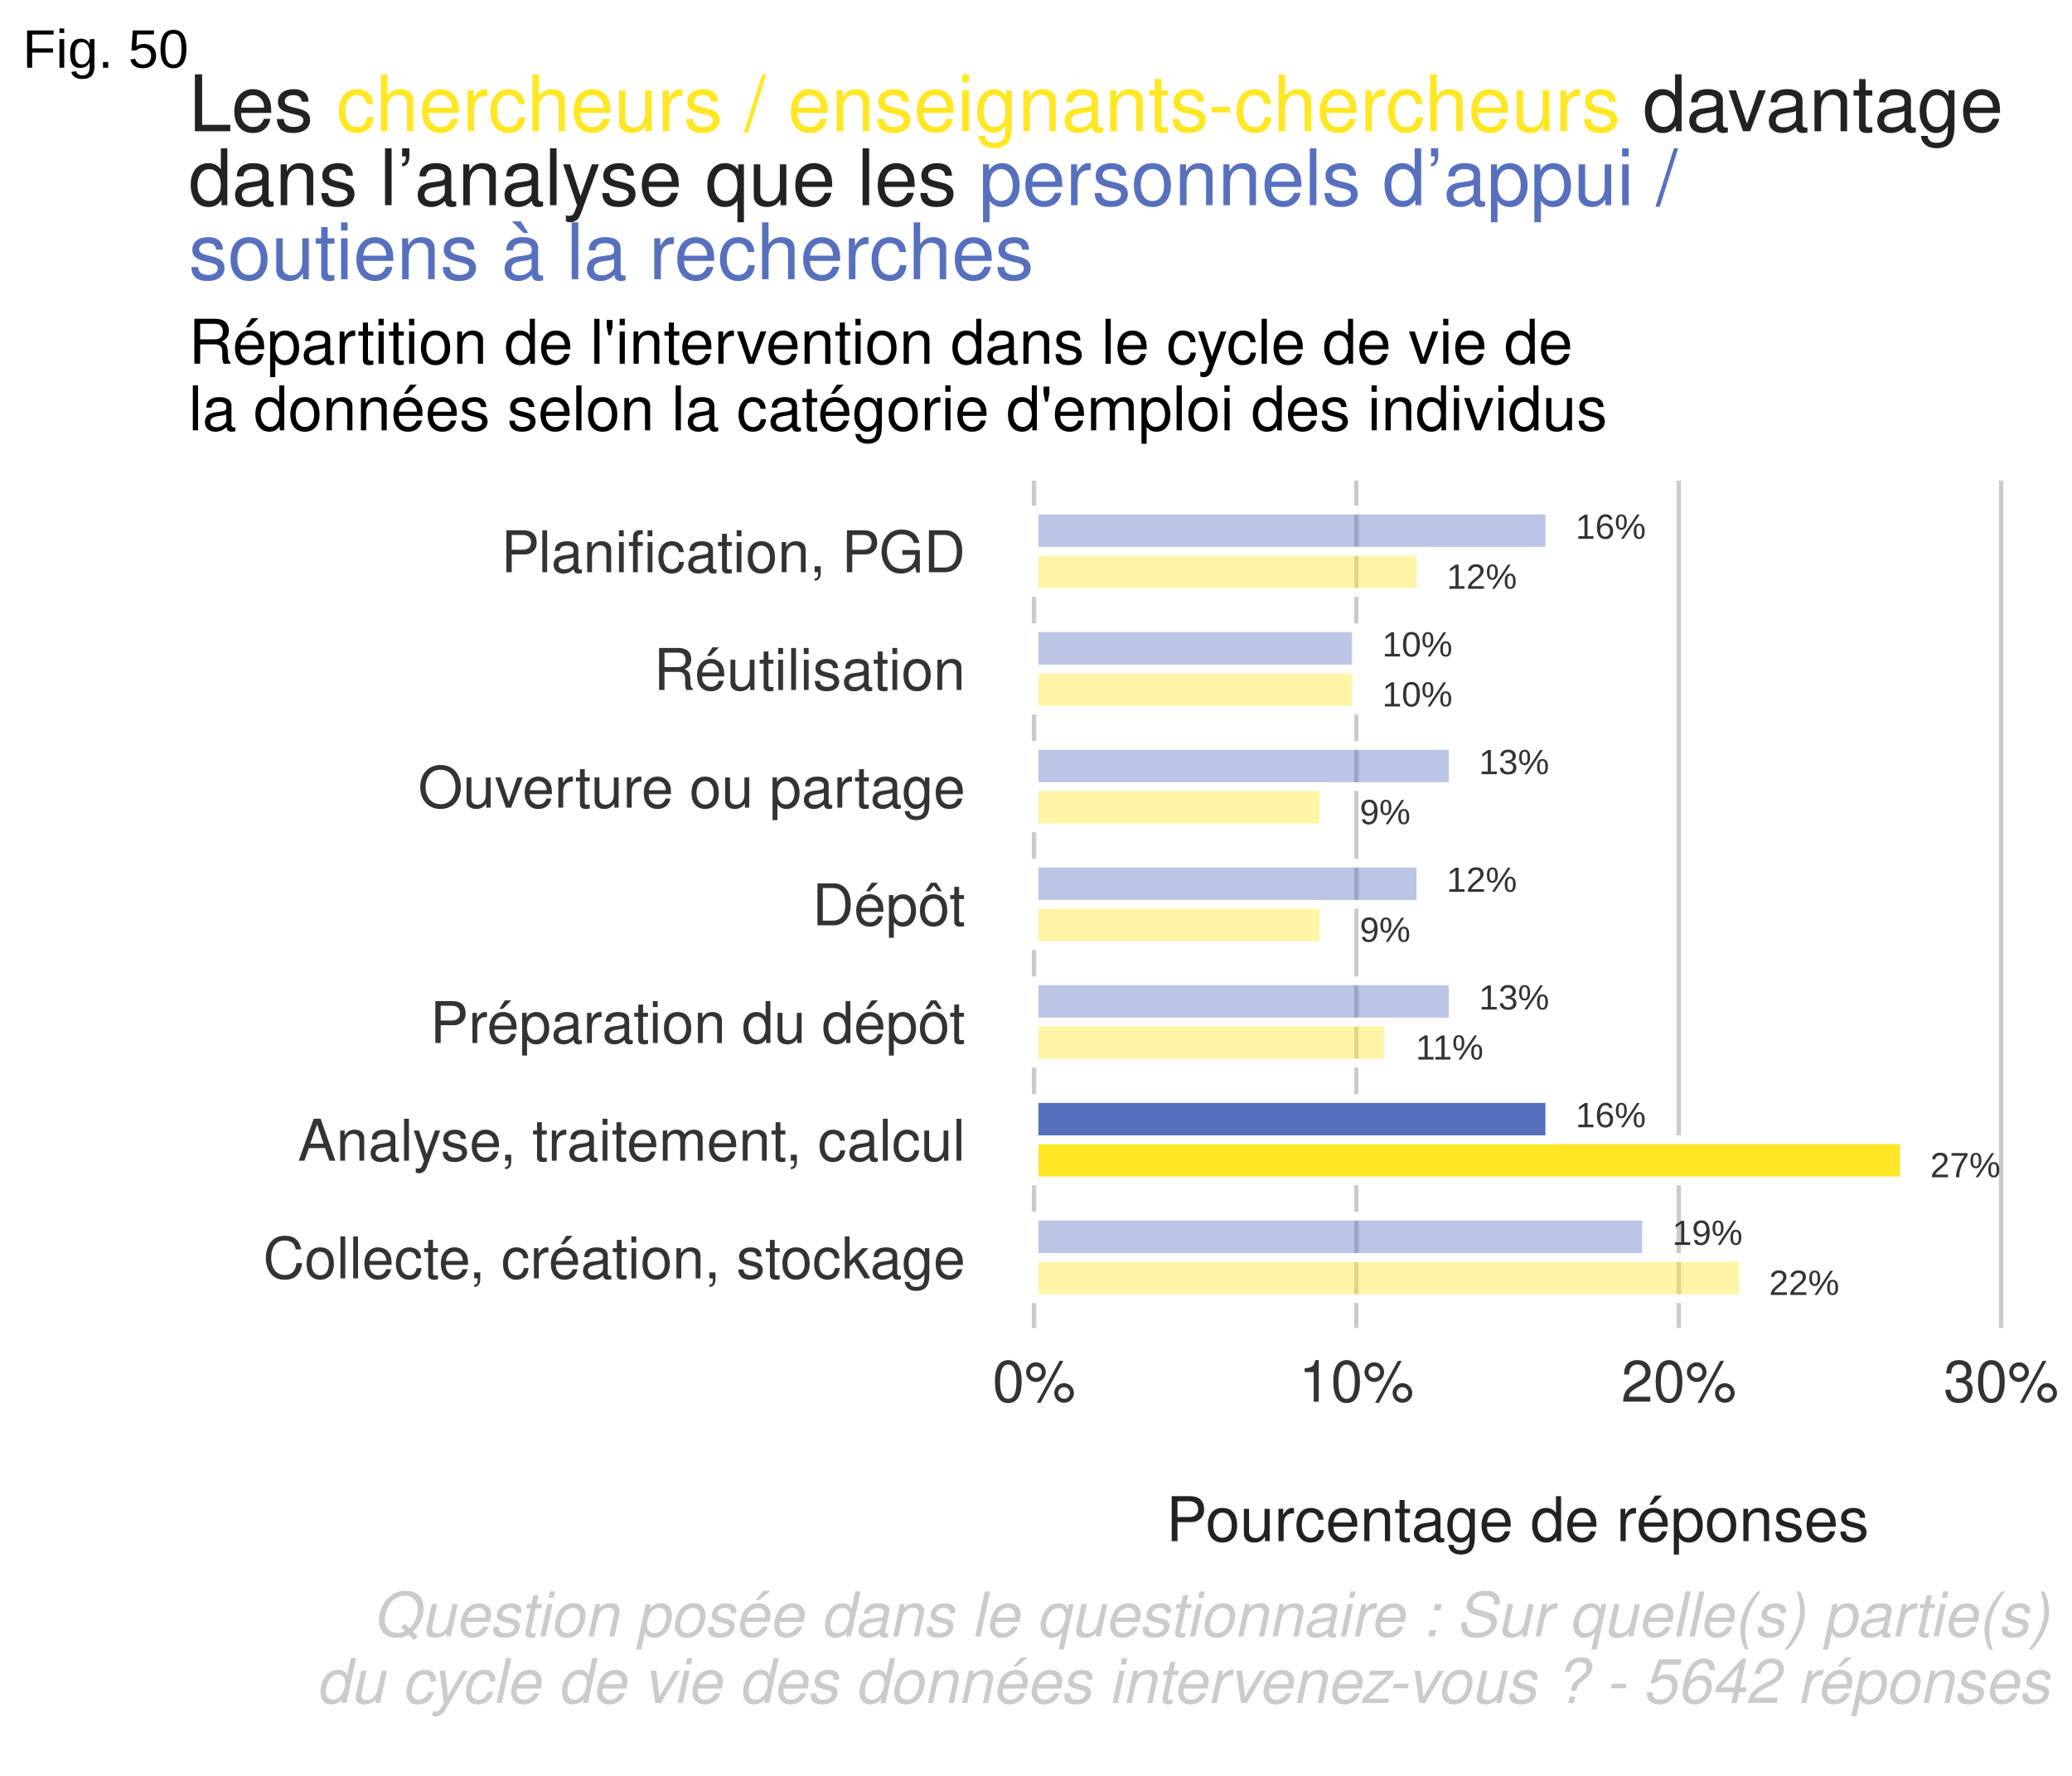
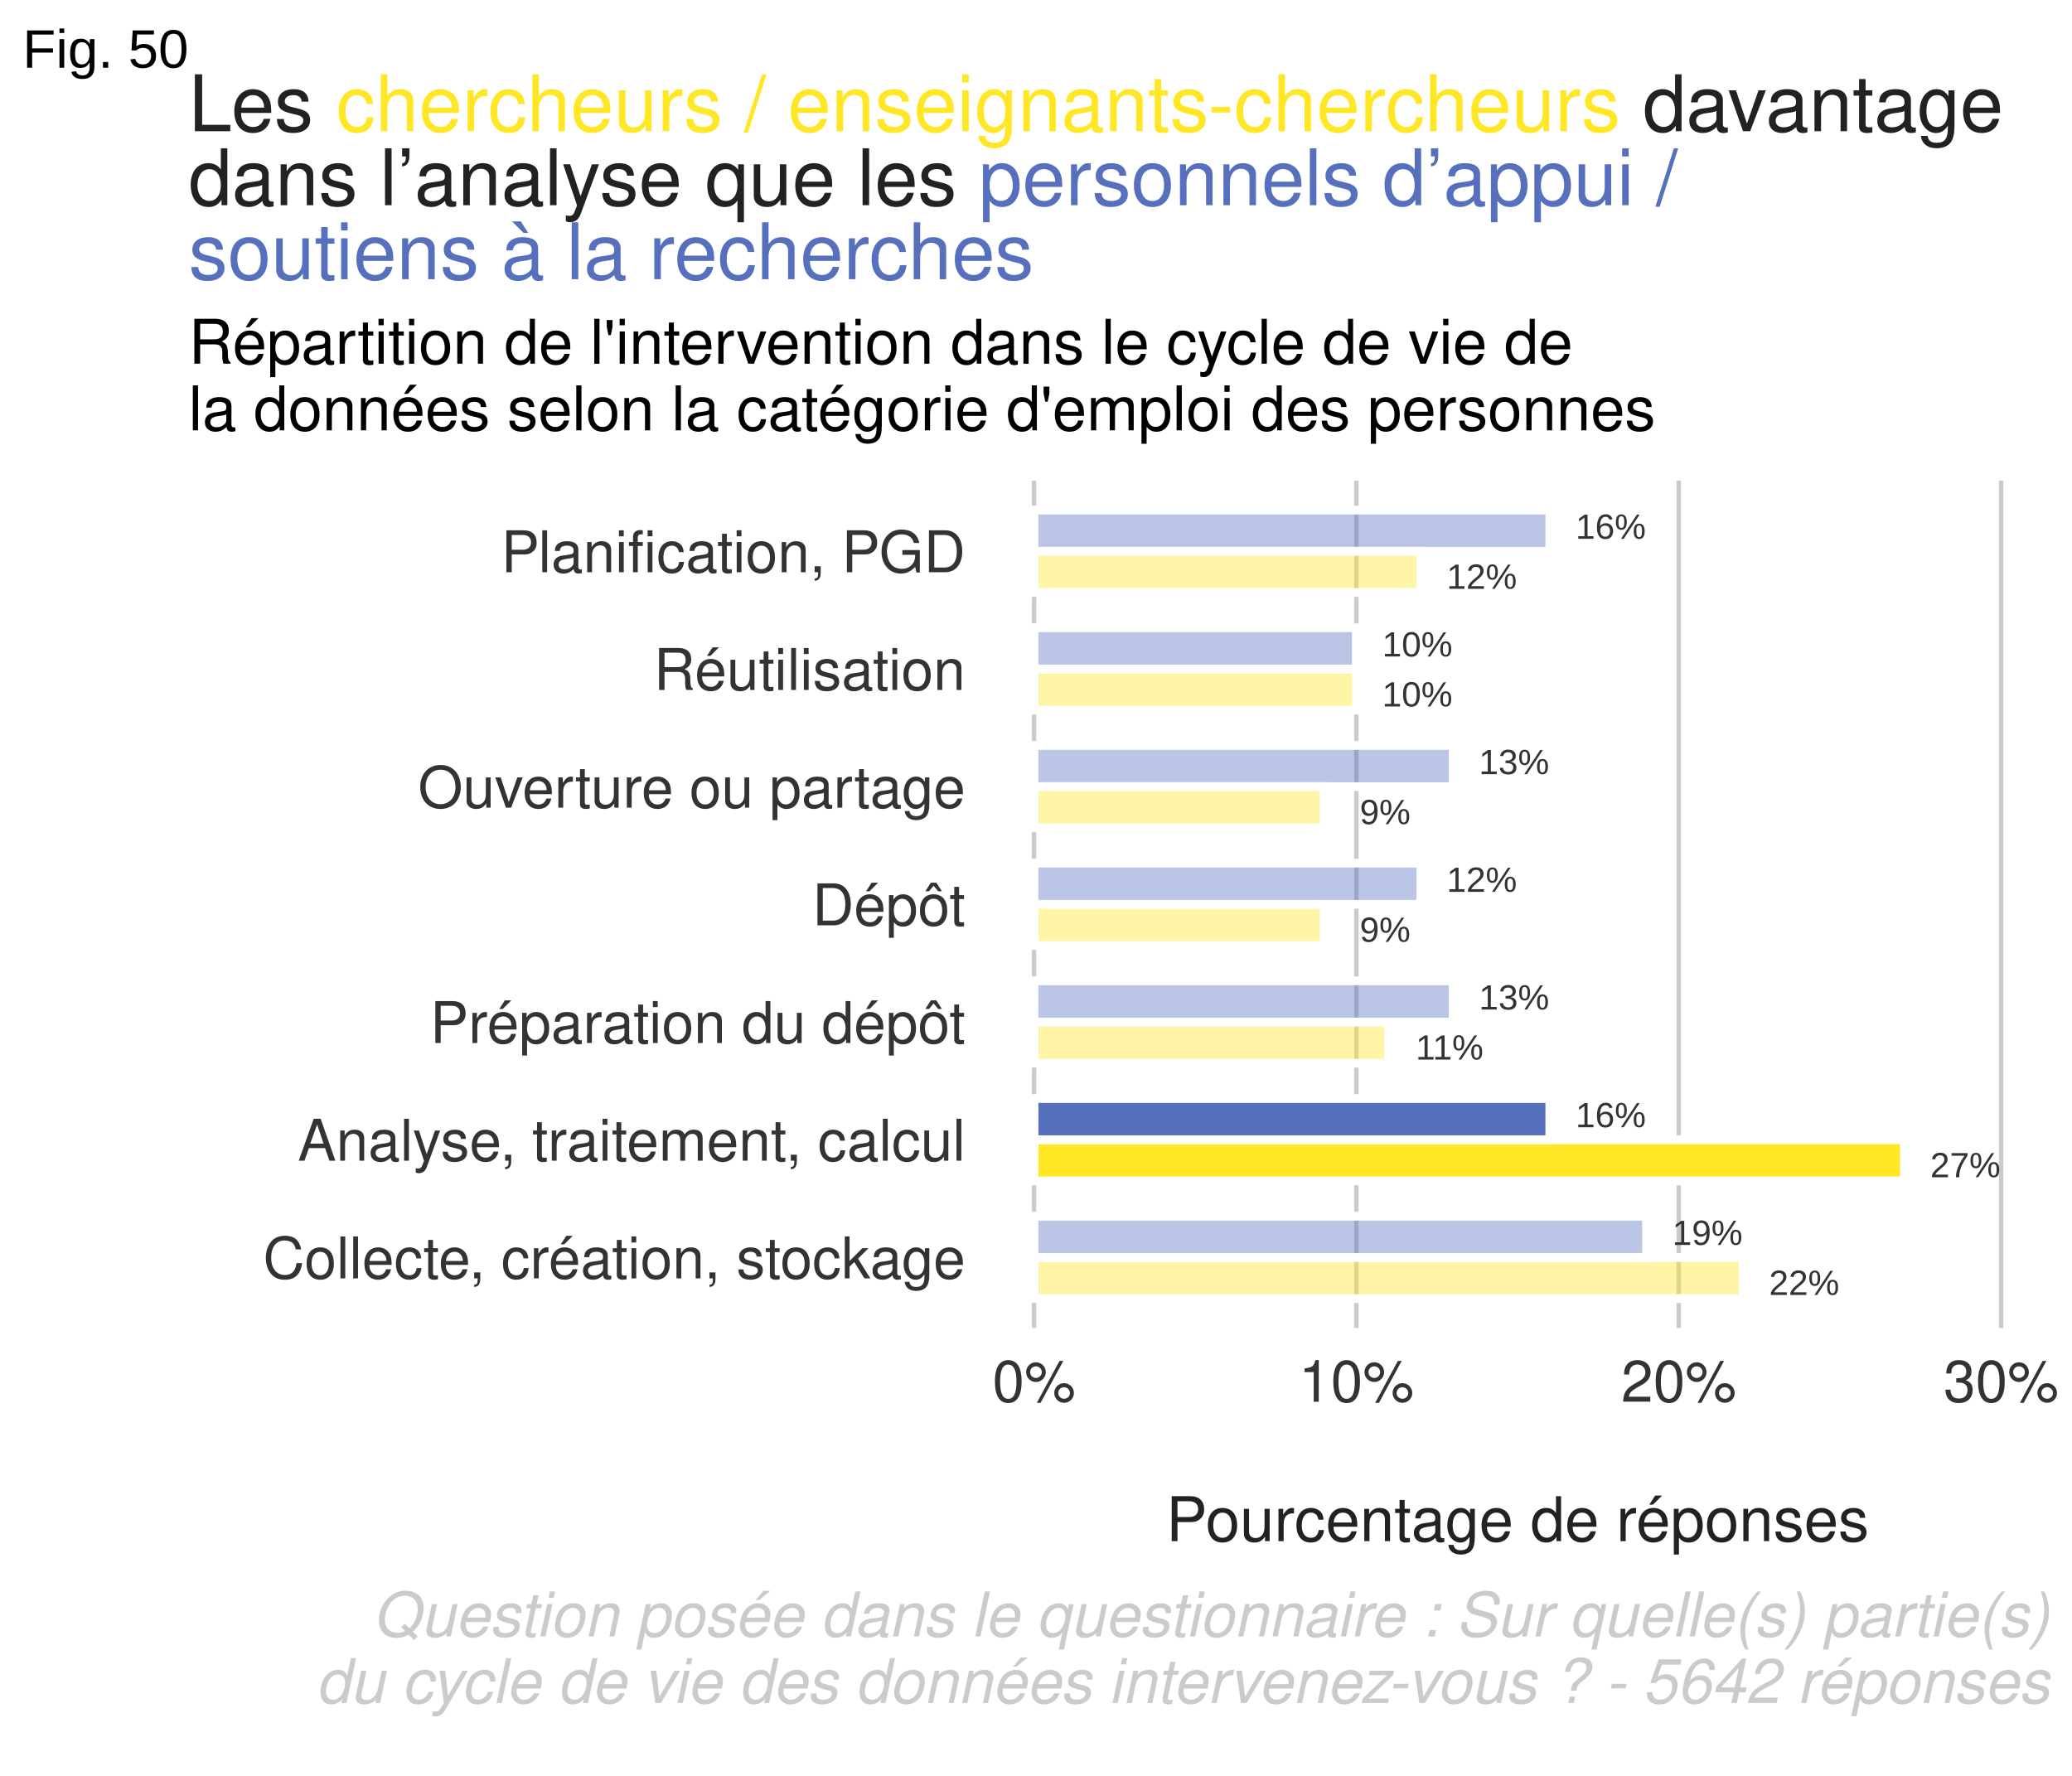
<svg xmlns="http://www.w3.org/2000/svg" class="svglite" width="504.00pt" height="432.00pt" viewBox="0 0 504.00 432.00">
  <defs>
    <style type="text/css">
    .svglite line, .svglite polyline, .svglite polygon, .svglite path, .svglite rect, .svglite circle {
      fill: none;
      stroke: #000000;
      stroke-linecap: round;
      stroke-linejoin: round;
      stroke-miterlimit: 10.00;
    }
    .svglite text {
      white-space: pre;
    }
  </style>
  </defs>
  <rect width="100%" height="100%" style="stroke: none; fill: #FFFFFF;" />
  <defs>
    <clipPath id="cpMC4wMHw1MDQuMDB8MC4wMHw0MzIuMDA=">
      <rect x="0.00" y="0.00" width="504.00" height="432.00" />
    </clipPath>
  </defs>
  <g clip-path="url(#cpMC4wMHw1MDQuMDB8MC4wMHw0MzIuMDA=)">
    <rect x="0.00" y="-0" width="504.00" height="432.00" style="stroke-width: 1.07; stroke: #FFFFFF; fill: #FFFFFF;" />
  </g>
  <defs>
    <clipPath id="cpMjM5Ljc2fDQ5OC41MnwxMTYuOTJ8MzIzLjA1">
      <rect x="239.76" y="116.92" width="258.76" height="206.13" />
    </clipPath>
  </defs>
  <g clip-path="url(#cpMjM5Ljc2fDQ5OC41MnwxMTYuOTJ8MzIzLjA1)">
    <polyline points="251.52,323.05 251.52,116.92 " style="stroke-width: 1.07; stroke: #CBCBCB; stroke-linecap: butt;" />
    <polyline points="329.93,323.05 329.93,116.92 " style="stroke-width: 1.07; stroke: #CBCBCB; stroke-linecap: butt;" />
    <polyline points="408.35,323.05 408.35,116.92 " style="stroke-width: 1.07; stroke: #CBCBCB; stroke-linecap: butt;" />
    <polyline points="486.76,323.05 486.76,116.92 " style="stroke-width: 1.07; stroke: #CBCBCB; stroke-linecap: butt;" />
    <rect x="251.52" y="277.25" width="211.72" height="10.02" style="stroke-width: 2.13; stroke: #FFFFFF; stroke-linecap: butt; stroke-linejoin: miter; fill: #FFE725;" />
    <rect x="251.52" y="305.88" width="172.51" height="10.02" style="stroke-width: 2.13; stroke: #FFFFFF; stroke-linecap: butt; stroke-linejoin: miter; fill: #FFE725; fill-opacity: 0.40;" />
    <rect x="251.52" y="295.86" width="148.99" height="10.02" style="stroke-width: 2.13; stroke: #FFFFFF; stroke-linecap: butt; stroke-linejoin: miter; fill: #5770BE; fill-opacity: 0.40;" />
    <rect x="251.52" y="124.08" width="125.46" height="10.02" style="stroke-width: 2.13; stroke: #FFFFFF; stroke-linecap: butt; stroke-linejoin: miter; fill: #5770BE; fill-opacity: 0.40;" />
    <rect x="251.52" y="267.23" width="125.46" height="10.02" style="stroke-width: 2.13; stroke: #FFFFFF; stroke-linecap: butt; stroke-linejoin: miter; fill: #5770BE;" />
    <rect x="251.52" y="238.60" width="101.94" height="10.02" style="stroke-width: 2.13; stroke: #FFFFFF; stroke-linecap: butt; stroke-linejoin: miter; fill: #5770BE; fill-opacity: 0.40;" />
    <rect x="251.52" y="181.34" width="101.94" height="10.02" style="stroke-width: 2.13; stroke: #FFFFFF; stroke-linecap: butt; stroke-linejoin: miter; fill: #5770BE; fill-opacity: 0.40;" />
    <rect x="251.52" y="134.10" width="94.10" height="10.02" style="stroke-width: 2.13; stroke: #FFFFFF; stroke-linecap: butt; stroke-linejoin: miter; fill: #FFE725; fill-opacity: 0.40;" />
    <rect x="251.52" y="209.97" width="94.10" height="10.02" style="stroke-width: 2.13; stroke: #FFFFFF; stroke-linecap: butt; stroke-linejoin: miter; fill: #5770BE; fill-opacity: 0.40;" />
    <rect x="251.52" y="248.62" width="86.25" height="10.02" style="stroke-width: 2.13; stroke: #FFFFFF; stroke-linecap: butt; stroke-linejoin: miter; fill: #FFE725; fill-opacity: 0.40;" />
    <rect x="251.52" y="162.73" width="78.41" height="10.02" style="stroke-width: 2.13; stroke: #FFFFFF; stroke-linecap: butt; stroke-linejoin: miter; fill: #FFE725; fill-opacity: 0.40;" />
    <rect x="251.52" y="152.71" width="78.41" height="10.02" style="stroke-width: 2.13; stroke: #FFFFFF; stroke-linecap: butt; stroke-linejoin: miter; fill: #5770BE; fill-opacity: 0.40;" />
    <rect x="251.52" y="219.99" width="70.57" height="10.02" style="stroke-width: 2.13; stroke: #FFFFFF; stroke-linecap: butt; stroke-linejoin: miter; fill: #FFE725; fill-opacity: 0.40;" />
    <rect x="251.52" y="191.36" width="70.57" height="10.02" style="stroke-width: 2.13; stroke: #FFFFFF; stroke-linecap: butt; stroke-linejoin: miter; fill: #FFE725; fill-opacity: 0.40;" />
    <text x="478.05" y="286.38" text-anchor="middle" style="font-size: 8.54px;fill: #333333; font-family: &quot;Arial&quot;;" textLength="16.86px" lengthAdjust="spacingAndGlyphs">27%</text>
    <text x="438.85" y="315.01" text-anchor="middle" style="font-size: 8.54px;fill: #333333; font-family: &quot;Arial&quot;;" textLength="16.86px" lengthAdjust="spacingAndGlyphs">22%</text>
    <text x="415.32" y="302.84" text-anchor="middle" style="font-size: 8.54px;fill: #333333; font-family: &quot;Arial&quot;;" textLength="16.86px" lengthAdjust="spacingAndGlyphs">19%</text>
    <text x="391.80" y="131.07" text-anchor="middle" style="font-size: 8.54px;fill: #333333; font-family: &quot;Arial&quot;;" textLength="16.86px" lengthAdjust="spacingAndGlyphs">16%</text>
    <text x="391.80" y="274.21" text-anchor="middle" style="font-size: 8.54px;fill: #333333; font-family: &quot;Arial&quot;;" textLength="16.86px" lengthAdjust="spacingAndGlyphs">16%</text>
    <text x="368.28" y="245.58" text-anchor="middle" style="font-size: 8.54px;fill: #333333; font-family: &quot;Arial&quot;;" textLength="16.86px" lengthAdjust="spacingAndGlyphs">13%</text>
    <text x="368.28" y="188.32" text-anchor="middle" style="font-size: 8.54px;fill: #333333; font-family: &quot;Arial&quot;;" textLength="16.86px" lengthAdjust="spacingAndGlyphs">13%</text>
    <text x="360.43" y="143.23" text-anchor="middle" style="font-size: 8.54px;fill: #333333; font-family: &quot;Arial&quot;;" textLength="16.86px" lengthAdjust="spacingAndGlyphs">12%</text>
    <text x="360.43" y="216.95" text-anchor="middle" style="font-size: 8.54px;fill: #333333; font-family: &quot;Arial&quot;;" textLength="16.86px" lengthAdjust="spacingAndGlyphs">12%</text>
    <text x="352.59" y="257.75" text-anchor="middle" style="font-size: 8.54px;fill: #333333; font-family: &quot;Arial&quot;;" textLength="16.86px" lengthAdjust="spacingAndGlyphs">11%</text>
    <text x="344.75" y="171.86" text-anchor="middle" style="font-size: 8.54px;fill: #333333; font-family: &quot;Arial&quot;;" textLength="16.86px" lengthAdjust="spacingAndGlyphs">10%</text>
    <text x="344.75" y="159.70" text-anchor="middle" style="font-size: 8.54px;fill: #333333; font-family: &quot;Arial&quot;;" textLength="16.86px" lengthAdjust="spacingAndGlyphs">10%</text>
    <text x="336.91" y="229.12" text-anchor="middle" style="font-size: 8.54px;fill: #333333; font-family: &quot;Arial&quot;;" textLength="11.97px" lengthAdjust="spacingAndGlyphs">9%</text>
    <text x="336.91" y="200.49" text-anchor="middle" style="font-size: 8.54px;fill: #333333; font-family: &quot;Arial&quot;;" textLength="11.97px" lengthAdjust="spacingAndGlyphs">9%</text>
  </g>
  <g clip-path="url(#cpMC4wMHw1MDQuMDB8MC4wMHw0MzIuMDA=)">
    <text x="234.82" y="310.98" text-anchor="end" style="font-size: 14.00px;fill: #333333; font-family: &quot;Nimbus Sans&quot;;" textLength="171.98px" lengthAdjust="spacingAndGlyphs">Collecte, création, stockage</text>
    <text x="234.82" y="282.35" text-anchor="end" style="font-size: 14.00px;fill: #333333; font-family: &quot;Nimbus Sans&quot;;" textLength="163.42px" lengthAdjust="spacingAndGlyphs">Analyse, traitement, calcul</text>
    <text x="234.82" y="253.72" text-anchor="end" style="font-size: 14.00px;fill: #333333; font-family: &quot;Nimbus Sans&quot;;" textLength="130.76px" lengthAdjust="spacingAndGlyphs">Préparation du dépôt</text>
    <text x="234.82" y="225.09" text-anchor="end" style="font-size: 14.00px;fill: #333333; font-family: &quot;Nimbus Sans&quot;;" textLength="37.35px" lengthAdjust="spacingAndGlyphs">Dépôt</text>
    <text x="234.82" y="196.46" text-anchor="end" style="font-size: 14.00px;fill: #333333; font-family: &quot;Nimbus Sans&quot;;" textLength="133.08px" lengthAdjust="spacingAndGlyphs">Ouverture ou partage</text>
    <text x="234.82" y="167.83" text-anchor="end" style="font-size: 14.00px;fill: #333333; font-family: &quot;Nimbus Sans&quot;;" textLength="76.26px" lengthAdjust="spacingAndGlyphs">Réutilisation</text>
    <text x="234.82" y="139.20" text-anchor="end" style="font-size: 14.00px;fill: #333333; font-family: &quot;Nimbus Sans&quot;;" textLength="113.62px" lengthAdjust="spacingAndGlyphs">Planification, PGD</text>
    <text x="251.52" y="340.98" text-anchor="middle" style="font-size: 14.00px;fill: #333333; font-family: &quot;Nimbus Sans&quot;;" textLength="20.23px" lengthAdjust="spacingAndGlyphs">0%</text>
    <text x="329.93" y="340.98" text-anchor="middle" style="font-size: 14.00px;fill: #333333; font-family: &quot;Nimbus Sans&quot;;" textLength="28.02px" lengthAdjust="spacingAndGlyphs">10%</text>
    <text x="408.35" y="340.98" text-anchor="middle" style="font-size: 14.00px;fill: #333333; font-family: &quot;Nimbus Sans&quot;;" textLength="28.02px" lengthAdjust="spacingAndGlyphs">20%</text>
    <text x="486.76" y="340.98" text-anchor="middle" style="font-size: 14.00px;fill: #333333; font-family: &quot;Nimbus Sans&quot;;" textLength="28.02px" lengthAdjust="spacingAndGlyphs">30%</text>
    <text x="369.14" y="374.90" text-anchor="middle" style="font-size: 15.00px;fill: #222222; font-family: &quot;Nimbus Sans&quot;;" textLength="171.74px" lengthAdjust="spacingAndGlyphs">Pourcentage de réponses</text>
    <text x="45.89" y="88.48" style="font-size: 15.00px; font-family: &quot;Nimbus Sans&quot;;" textLength="337.16px" lengthAdjust="spacingAndGlyphs">Répartition de l'intervention dans le cycle de vie de</text>
-     <text x="45.89" y="104.68" style="font-size: 15.00px; font-family: &quot;Nimbus Sans&quot;;" textLength="345.50px" lengthAdjust="spacingAndGlyphs">la données selon la catégorie d'emploi des individus</text>
+     <text x="45.89" y="104.68" style="font-size: 15.00px; font-family: &quot;Nimbus Sans&quot;;" textLength="357.17px" lengthAdjust="spacingAndGlyphs">la données selon la catégorie d'emploi des personnes</text>
    <text x="45.89" y="31.92" style="font-size: 19.00px;fill: #222222; font-family: &quot;Nimbus Sans&quot;;" textLength="30.62px" lengthAdjust="spacingAndGlyphs">Les</text>
    <text x="81.80" y="31.92" style="font-size: 19.00px;fill: #FFE725; font-family: &quot;Nimbus Sans&quot;;" textLength="93.96px" lengthAdjust="spacingAndGlyphs">chercheurs</text>
    <text x="181.04" y="31.92" style="font-size: 19.00px;fill: #FFE725; font-family: &quot;Nimbus Sans&quot;;" textLength="5.28px" lengthAdjust="spacingAndGlyphs">/</text>
    <text x="191.61" y="31.92" style="font-size: 19.00px;fill: #FFE725; font-family: &quot;Nimbus Sans&quot;;" textLength="202.72px" lengthAdjust="spacingAndGlyphs">enseignants-chercheurs</text>
    <text x="399.62" y="31.92" style="font-size: 19.00px;fill: #222222; font-family: &quot;Nimbus Sans&quot;;" textLength="88.72px" lengthAdjust="spacingAndGlyphs">davantage</text>
    <text x="45.89" y="49.92" style="font-size: 19.00px;fill: #222222; font-family: &quot;Nimbus Sans&quot;;" textLength="41.18px" lengthAdjust="spacingAndGlyphs">dans</text>
    <text x="92.36" y="49.92" style="font-size: 19.00px;fill: #222222; font-family: &quot;Nimbus Sans&quot;;" textLength="73.90px" lengthAdjust="spacingAndGlyphs">l’analyse</text>
    <text x="171.55" y="49.92" style="font-size: 19.00px;fill: #222222; font-family: &quot;Nimbus Sans&quot;;" textLength="31.69px" lengthAdjust="spacingAndGlyphs">que</text>
    <text x="208.52" y="49.92" style="font-size: 19.00px;fill: #222222; font-family: &quot;Nimbus Sans&quot;;" textLength="24.28px" lengthAdjust="spacingAndGlyphs">les</text>
    <text x="238.08" y="49.92" style="font-size: 19.00px;fill: #5770BE; font-family: &quot;Nimbus Sans&quot;;" textLength="92.92px" lengthAdjust="spacingAndGlyphs">personnels</text>
    <text x="336.28" y="49.92" style="font-size: 19.00px;fill: #5770BE; font-family: &quot;Nimbus Sans&quot;;" textLength="61.25px" lengthAdjust="spacingAndGlyphs">d’appui</text>
    <text x="402.82" y="49.92" style="font-size: 19.00px;fill: #5770BE; font-family: &quot;Nimbus Sans&quot;;" textLength="5.28px" lengthAdjust="spacingAndGlyphs">/</text>
    <text x="45.89" y="67.92" style="font-size: 19.00px;fill: #5770BE; font-family: &quot;Nimbus Sans&quot;;" textLength="70.75px" lengthAdjust="spacingAndGlyphs">soutiens</text>
    <text x="121.93" y="67.92" style="font-size: 19.00px;fill: #5770BE; font-family: &quot;Nimbus Sans&quot;;" textLength="10.56px" lengthAdjust="spacingAndGlyphs">à</text>
    <text x="137.77" y="67.92" style="font-size: 19.00px;fill: #5770BE; font-family: &quot;Nimbus Sans&quot;;" textLength="14.78px" lengthAdjust="spacingAndGlyphs">la</text>
    <text x="157.84" y="67.92" style="font-size: 19.00px;fill: #5770BE; font-family: &quot;Nimbus Sans&quot;;" textLength="93.96px" lengthAdjust="spacingAndGlyphs">recherches</text>
    <text x="498.52" y="398.08" text-anchor="end" style="font-size: 15.00px; font-style: italic;fill: #CBCBCB; font-family: &quot;Nimbus Sans&quot;;" textLength="408.48px" lengthAdjust="spacingAndGlyphs">Question posée dans le questionnaire : Sur quelle(s) partie(s)</text>
    <text x="498.52" y="414.28" text-anchor="end" style="font-size: 15.00px; font-style: italic;fill: #CBCBCB; font-family: &quot;Nimbus Sans&quot;;" textLength="424.34px" lengthAdjust="spacingAndGlyphs">du cycle de vie des données intervenez-vous ? - 5642 réponses</text>
    <text x="25.69" y="16.48" text-anchor="middle" style="font-size: 13.20px; font-family: &quot;Arial&quot;;" textLength="40.41px" lengthAdjust="spacingAndGlyphs">Fig. 50</text>
  </g>
</svg>
